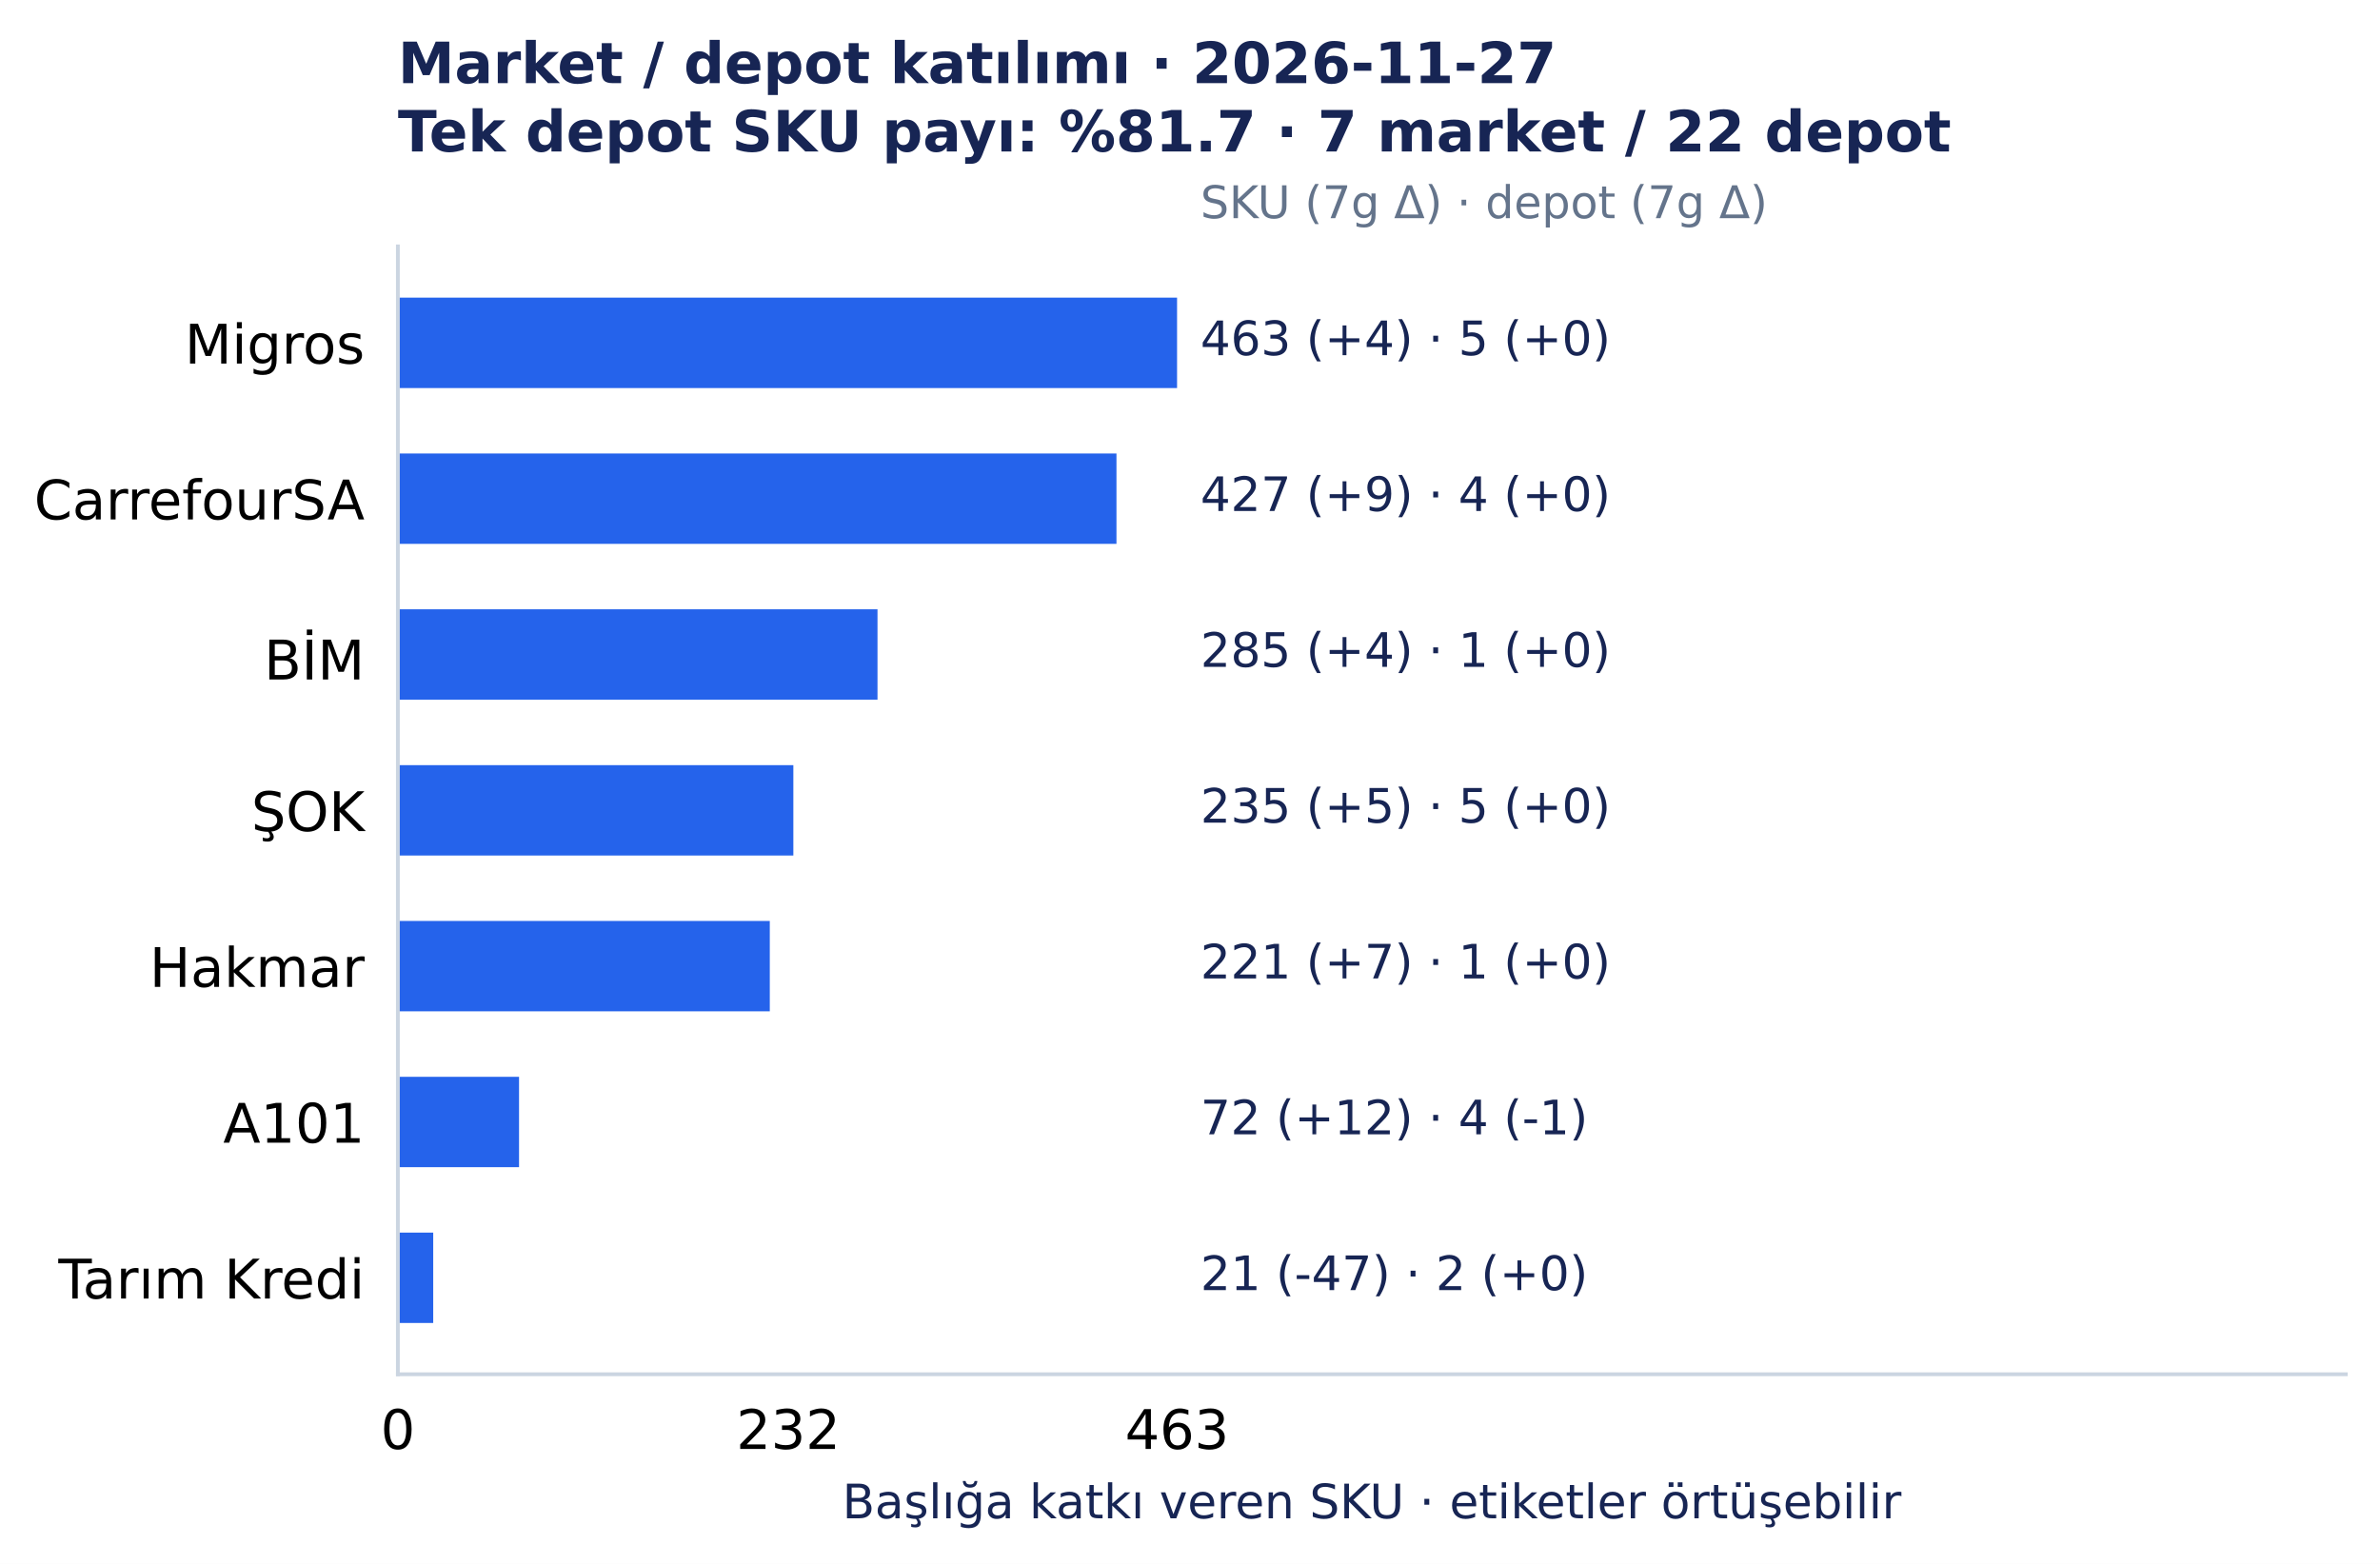
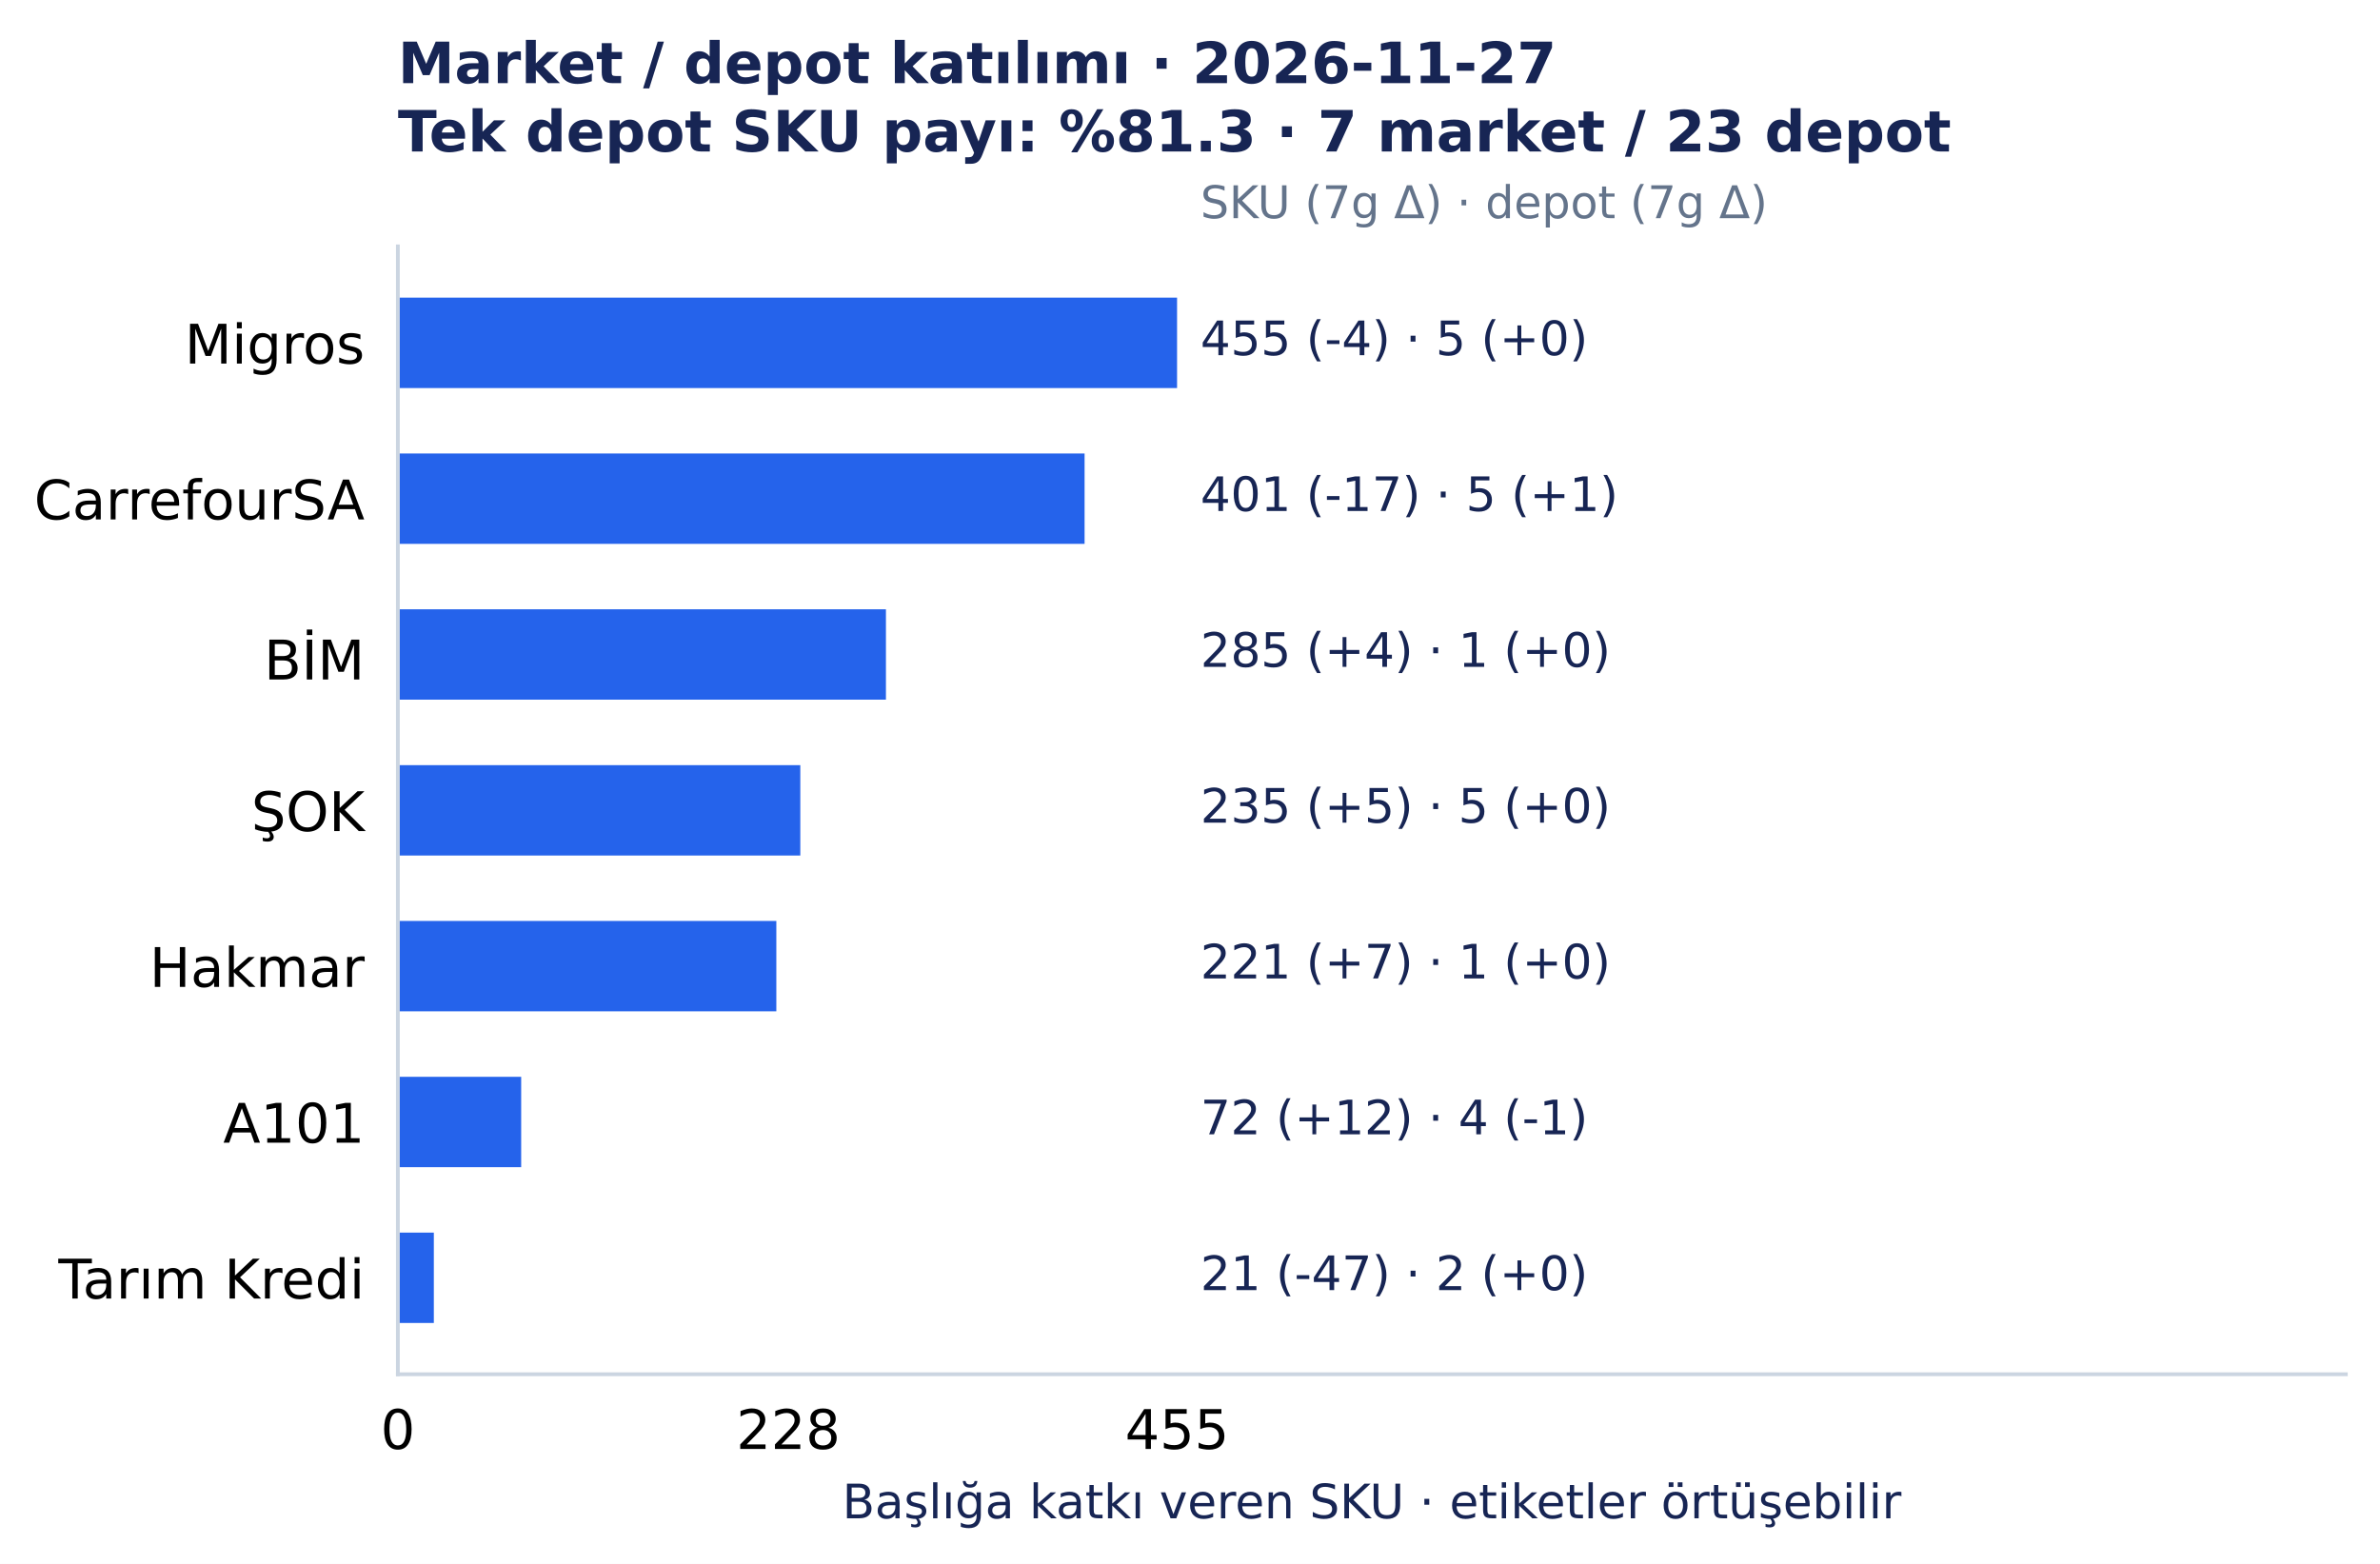
<svg xmlns="http://www.w3.org/2000/svg" width="501.492pt" height="329.548pt" viewBox="0 0 501.492 329.548" version="1.1">
  <defs>
    <style type="text/css">*{stroke-linejoin: round; stroke-linecap: butt}</style>
  </defs>
  <g id="figure_1">
    <g id="patch_1">
      <path d="M 0 329.548 L 501.492 329.548 L 501.492 0 L 0 0 z " style="fill: #ffffff" />
    </g>
    <g id="axes_1">
      <g id="patch_2">
        <path d="M 83.836 289.594 L 494.292 289.594 L 494.292 51.923 L 83.836 51.923 z " style="fill: #ffffff" />
      </g>
      <g id="matplotlib.axis_1">
        <g id="xtick_1">
          <g id="line2d_1" />
          <g id="text_1">
            <text style="font-size: 11.5px; font-family: 'DejaVu Sans', 'Bitstream Vera Sans', 'Computer Modern Sans Serif', 'Lucida Grande', 'Verdana', 'Geneva', 'Lucid', 'Arial', 'Helvetica', 'Avant Garde', sans-serif; text-anchor: middle" x="83.836" y="305.331" transform="rotate(-0 83.83609 305.3312)">0</text>
          </g>
        </g>
        <g id="xtick_2">
          <g id="line2d_2" />
          <g id="text_2">
-             <text style="font-size: 11.5px; font-family: 'DejaVu Sans', 'Bitstream Vera Sans', 'Computer Modern Sans Serif', 'Lucida Grande', 'Verdana', 'Geneva', 'Lucid', 'Arial', 'Helvetica', 'Avant Garde', sans-serif; text-anchor: middle" x="166.105" y="305.331" transform="rotate(-0 166.1046 305.3312)">232</text>
+             <text style="font-size: 11.5px; font-family: 'DejaVu Sans', 'Bitstream Vera Sans', 'Computer Modern Sans Serif', 'Lucida Grande', 'Verdana', 'Geneva', 'Lucid', 'Arial', 'Helvetica', 'Avant Garde', sans-serif; text-anchor: middle" x="166.108" y="305.331" transform="rotate(-0 166.1078 305.3312)">228</text>
          </g>
        </g>
        <g id="xtick_3">
          <g id="line2d_3" />
          <g id="text_3">
-             <text style="font-size: 11.5px; font-family: 'DejaVu Sans', 'Bitstream Vera Sans', 'Computer Modern Sans Serif', 'Lucida Grande', 'Verdana', 'Geneva', 'Lucid', 'Arial', 'Helvetica', 'Avant Garde', sans-serif; text-anchor: middle" x="248.019" y="305.331" transform="rotate(-0 248.0186 305.3312)">463</text>
+             <text style="font-size: 11.5px; font-family: 'DejaVu Sans', 'Bitstream Vera Sans', 'Computer Modern Sans Serif', 'Lucida Grande', 'Verdana', 'Geneva', 'Lucid', 'Arial', 'Helvetica', 'Avant Garde', sans-serif; text-anchor: middle" x="248.019" y="305.331" transform="rotate(-0 248.0186 305.3312)">455</text>
          </g>
        </g>
        <g id="text_4">
          <text style="font-size: 10px; font-family: 'DejaVu Sans', 'Bitstream Vera Sans', 'Computer Modern Sans Serif', 'Lucida Grande', 'Verdana', 'Geneva', 'Lucid', 'Arial', 'Helvetica', 'Avant Garde', sans-serif; text-anchor: middle; fill: #172554" x="289.064" y="319.945" transform="rotate(-0 289.0642 319.9455)">Başlığa katkı veren SKU · etiketler örtüşebilir</text>
        </g>
      </g>
      <g id="matplotlib.axis_2">
        <g id="ytick_1">
          <g id="line2d_4" />
          <g id="text_5">
            <text style="font-size: 11.5px; font-family: 'DejaVu Sans', 'Bitstream Vera Sans', 'Computer Modern Sans Serif', 'Lucida Grande', 'Verdana', 'Geneva', 'Lucid', 'Arial', 'Helvetica', 'Avant Garde', sans-serif; text-anchor: end" x="76.836" y="76.618" transform="rotate(-0 76.83609 76.61754)">Migros</text>
          </g>
        </g>
        <g id="ytick_2">
          <g id="line2d_5" />
          <g id="text_6">
            <text style="font-size: 11.5px; font-family: 'DejaVu Sans', 'Bitstream Vera Sans', 'Computer Modern Sans Serif', 'Lucida Grande', 'Verdana', 'Geneva', 'Lucid', 'Arial', 'Helvetica', 'Avant Garde', sans-serif; text-anchor: end" x="76.836" y="109.454" transform="rotate(-0 76.83609 109.4541)">CarrefourSA</text>
          </g>
        </g>
        <g id="ytick_3">
          <g id="line2d_6" />
          <g id="text_7">
            <text style="font-size: 11.5px; font-family: 'DejaVu Sans', 'Bitstream Vera Sans', 'Computer Modern Sans Serif', 'Lucida Grande', 'Verdana', 'Geneva', 'Lucid', 'Arial', 'Helvetica', 'Avant Garde', sans-serif; text-anchor: end" x="76.836" y="143.177" transform="rotate(-0 76.83609 143.1775)">BİM</text>
          </g>
        </g>
        <g id="ytick_4">
          <g id="line2d_7" />
          <g id="text_8">
            <text style="font-size: 11.5px; font-family: 'DejaVu Sans', 'Bitstream Vera Sans', 'Computer Modern Sans Serif', 'Lucida Grande', 'Verdana', 'Geneva', 'Lucid', 'Arial', 'Helvetica', 'Avant Garde', sans-serif; text-anchor: end" x="76.836" y="175.127" transform="rotate(-0 76.83609 175.1269)">ŞOK</text>
          </g>
        </g>
        <g id="ytick_5">
          <g id="line2d_8" />
          <g id="text_9">
            <text style="font-size: 11.5px; font-family: 'DejaVu Sans', 'Bitstream Vera Sans', 'Computer Modern Sans Serif', 'Lucida Grande', 'Verdana', 'Geneva', 'Lucid', 'Arial', 'Helvetica', 'Avant Garde', sans-serif; text-anchor: end" x="76.836" y="207.964" transform="rotate(-0 76.83609 207.9639)">Hakmar</text>
          </g>
        </g>
        <g id="ytick_6">
          <g id="line2d_9" />
          <g id="text_10">
            <text style="font-size: 11.5px; font-family: 'DejaVu Sans', 'Bitstream Vera Sans', 'Computer Modern Sans Serif', 'Lucida Grande', 'Verdana', 'Geneva', 'Lucid', 'Arial', 'Helvetica', 'Avant Garde', sans-serif; text-anchor: end" x="76.836" y="240.8" transform="rotate(-0 76.83609 240.8001)">A101</text>
          </g>
        </g>
        <g id="ytick_7">
          <g id="line2d_10" />
          <g id="text_11">
            <text style="font-size: 11.5px; font-family: 'DejaVu Sans', 'Bitstream Vera Sans', 'Computer Modern Sans Serif', 'Lucida Grande', 'Verdana', 'Geneva', 'Lucid', 'Arial', 'Helvetica', 'Avant Garde', sans-serif; text-anchor: end" x="76.836" y="273.637" transform="rotate(-0 76.83609 273.6372)">Tarım Kredi</text>
          </g>
        </g>
      </g>
      <g id="patch_3">
        <path d="M 83.836 62.726 L 248.019 62.726 L 248.019 81.771 L 83.836 81.771 z " clip-path="url(#p7150c4acc0)" style="fill: #2563eb" />
      </g>
      <g id="patch_4">
-         <path d="M 83.836 95.562 L 235.253 95.562 L 235.253 114.608 L 83.836 114.608 z " clip-path="url(#p7150c4acc0)" style="fill: #2563eb" />
+         <path d="M 83.836 95.562 L 228.533 95.562 L 228.533 114.608 L 83.836 114.608 z " clip-path="url(#p7150c4acc0)" style="fill: #2563eb" />
      </g>
      <g id="patch_5">
-         <path d="M 83.836 128.399 L 184.899 128.399 L 184.899 147.444 L 83.836 147.444 z " clip-path="url(#p7150c4acc0)" style="fill: #2563eb" />
+         <path d="M 83.836 128.399 L 186.676 128.399 L 186.676 147.444 L 83.836 147.444 z " clip-path="url(#p7150c4acc0)" style="fill: #2563eb" />
      </g>
      <g id="patch_6">
-         <path d="M 83.836 161.236 L 167.168 161.236 L 167.168 180.281 L 83.836 180.281 z " clip-path="url(#p7150c4acc0)" style="fill: #2563eb" />
+         <path d="M 83.836 161.236 L 168.634 161.236 L 168.634 180.281 L 83.836 180.281 z " clip-path="url(#p7150c4acc0)" style="fill: #2563eb" />
      </g>
      <g id="patch_7">
-         <path d="M 83.836 194.072 L 162.204 194.072 L 162.204 213.117 L 83.836 213.117 z " clip-path="url(#p7150c4acc0)" style="fill: #2563eb" />
+         <path d="M 83.836 194.072 L 163.582 194.072 L 163.582 213.117 L 83.836 213.117 z " clip-path="url(#p7150c4acc0)" style="fill: #2563eb" />
      </g>
      <g id="patch_8">
-         <path d="M 83.836 226.909 L 109.368 226.909 L 109.368 245.954 L 83.836 245.954 z " clip-path="url(#p7150c4acc0)" style="fill: #2563eb" />
+         <path d="M 83.836 226.909 L 109.817 226.909 L 109.817 245.954 L 83.836 245.954 z " clip-path="url(#p7150c4acc0)" style="fill: #2563eb" />
      </g>
      <g id="patch_9">
-         <path d="M 83.836 259.745 L 91.283 259.745 L 91.283 278.791 L 83.836 278.791 z " clip-path="url(#p7150c4acc0)" style="fill: #2563eb" />
+         <path d="M 83.836 259.745 L 91.414 259.745 L 91.414 278.791 L 83.836 278.791 z " clip-path="url(#p7150c4acc0)" style="fill: #2563eb" />
      </g>
      <g id="patch_10">
        <path d="M 83.836 289.594 L 83.836 51.923 " style="fill: none; stroke: #cbd5e1; stroke-width: 0.8; stroke-linejoin: miter; stroke-linecap: square" />
      </g>
      <g id="patch_11">
        <path d="M 83.836 289.594 L 494.292 289.594 " style="fill: none; stroke: #cbd5e1; stroke-width: 0.8; stroke-linejoin: miter; stroke-linecap: square" />
      </g>
      <g id="text_12">
-         <text style="font-size: 10px; font-family: 'DejaVu Sans', 'Bitstream Vera Sans', 'Computer Modern Sans Serif', 'Lucida Grande', 'Verdana', 'Geneva', 'Lucid', 'Arial', 'Helvetica', 'Avant Garde', sans-serif; text-anchor: start; fill: #172554" x="252.944" y="74.846" transform="rotate(-0 252.9441 74.84609)">463 (+4)  ·  5 (+0)</text>
+         <text style="font-size: 10px; font-family: 'DejaVu Sans', 'Bitstream Vera Sans', 'Computer Modern Sans Serif', 'Lucida Grande', 'Verdana', 'Geneva', 'Lucid', 'Arial', 'Helvetica', 'Avant Garde', sans-serif; text-anchor: start; fill: #172554" x="252.944" y="74.846" transform="rotate(-0 252.9441 74.84609)">455 (-4)  ·  5 (+0)</text>
      </g>
      <g id="text_13">
-         <text style="font-size: 10px; font-family: 'DejaVu Sans', 'Bitstream Vera Sans', 'Computer Modern Sans Serif', 'Lucida Grande', 'Verdana', 'Geneva', 'Lucid', 'Arial', 'Helvetica', 'Avant Garde', sans-serif; text-anchor: start; fill: #172554" x="252.944" y="107.683" transform="rotate(-0 252.9441 107.6827)">427 (+9)  ·  4 (+0)</text>
+         <text style="font-size: 10px; font-family: 'DejaVu Sans', 'Bitstream Vera Sans', 'Computer Modern Sans Serif', 'Lucida Grande', 'Verdana', 'Geneva', 'Lucid', 'Arial', 'Helvetica', 'Avant Garde', sans-serif; text-anchor: start; fill: #172554" x="252.944" y="107.683" transform="rotate(-0 252.9441 107.6827)">401 (-17)  ·  5 (+1)</text>
      </g>
      <g id="text_14">
        <text style="font-size: 10px; font-family: 'DejaVu Sans', 'Bitstream Vera Sans', 'Computer Modern Sans Serif', 'Lucida Grande', 'Verdana', 'Geneva', 'Lucid', 'Arial', 'Helvetica', 'Avant Garde', sans-serif; text-anchor: start; fill: #172554" x="252.944" y="140.519" transform="rotate(-0 252.9441 140.5193)">285 (+4)  ·  1 (+0)</text>
      </g>
      <g id="text_15">
        <text style="font-size: 10px; font-family: 'DejaVu Sans', 'Bitstream Vera Sans', 'Computer Modern Sans Serif', 'Lucida Grande', 'Verdana', 'Geneva', 'Lucid', 'Arial', 'Helvetica', 'Avant Garde', sans-serif; text-anchor: start; fill: #172554" x="252.944" y="173.356" transform="rotate(-0 252.9441 173.3559)">235 (+5)  ·  5 (+0)</text>
      </g>
      <g id="text_16">
        <text style="font-size: 10px; font-family: 'DejaVu Sans', 'Bitstream Vera Sans', 'Computer Modern Sans Serif', 'Lucida Grande', 'Verdana', 'Geneva', 'Lucid', 'Arial', 'Helvetica', 'Avant Garde', sans-serif; text-anchor: start; fill: #172554" x="252.944" y="206.193" transform="rotate(-0 252.9441 206.1925)">221 (+7)  ·  1 (+0)</text>
      </g>
      <g id="text_17">
        <text style="font-size: 10px; font-family: 'DejaVu Sans', 'Bitstream Vera Sans', 'Computer Modern Sans Serif', 'Lucida Grande', 'Verdana', 'Geneva', 'Lucid', 'Arial', 'Helvetica', 'Avant Garde', sans-serif; text-anchor: start; fill: #172554" x="252.944" y="239.029" transform="rotate(-0 252.9441 239.0291)">72 (+12)  ·  4 (-1)</text>
      </g>
      <g id="text_18">
        <text style="font-size: 10px; font-family: 'DejaVu Sans', 'Bitstream Vera Sans', 'Computer Modern Sans Serif', 'Lucida Grande', 'Verdana', 'Geneva', 'Lucid', 'Arial', 'Helvetica', 'Avant Garde', sans-serif; text-anchor: start; fill: #172554" x="252.944" y="271.866" transform="rotate(-0 252.9441 271.8657)">21 (-47)  ·  2 (+0)</text>
      </g>
      <g id="text_19">
        <text style="font-size: 9.5px; font-family: 'DejaVu Sans', 'Bitstream Vera Sans', 'Computer Modern Sans Serif', 'Lucida Grande', 'Verdana', 'Geneva', 'Lucid', 'Arial', 'Helvetica', 'Avant Garde', sans-serif; text-anchor: start; fill: #64748b" x="252.944" y="45.979" transform="rotate(-0 252.9441 45.97915)">SKU (7g Δ) · depot (7g Δ)</text>
      </g>
      <g id="text_20">
        <text style="font-weight: 700; font-size: 12px; font-family: 'DejaVu Sans', 'Bitstream Vera Sans', 'Computer Modern Sans Serif', 'Lucida Grande', 'Verdana', 'Geneva', 'Lucid', 'Arial', 'Helvetica', 'Avant Garde', sans-serif; fill: #172554" transform="translate(83.83609 17.5193)">Market / depot katılımı · 2026-11-27</text>
-         <text style="font-weight: 700; font-size: 12px; font-family: 'DejaVu Sans', 'Bitstream Vera Sans', 'Computer Modern Sans Serif', 'Lucida Grande', 'Verdana', 'Geneva', 'Lucid', 'Arial', 'Helvetica', 'Avant Garde', sans-serif; fill: #172554" transform="translate(83.83609 31.92258)">Tek depot SKU payı: %81.7 · 7 market / 22 depot</text>
+         <text style="font-weight: 700; font-size: 12px; font-family: 'DejaVu Sans', 'Bitstream Vera Sans', 'Computer Modern Sans Serif', 'Lucida Grande', 'Verdana', 'Geneva', 'Lucid', 'Arial', 'Helvetica', 'Avant Garde', sans-serif; fill: #172554" transform="translate(83.83609 31.92258)">Tek depot SKU payı: %81.3 · 7 market / 23 depot</text>
      </g>
    </g>
  </g>
  <defs>
    <clipPath id="p7150c4acc0">
      <rect x="83.836" y="51.923" width="410.456" height="237.671" />
    </clipPath>
  </defs>
</svg>
